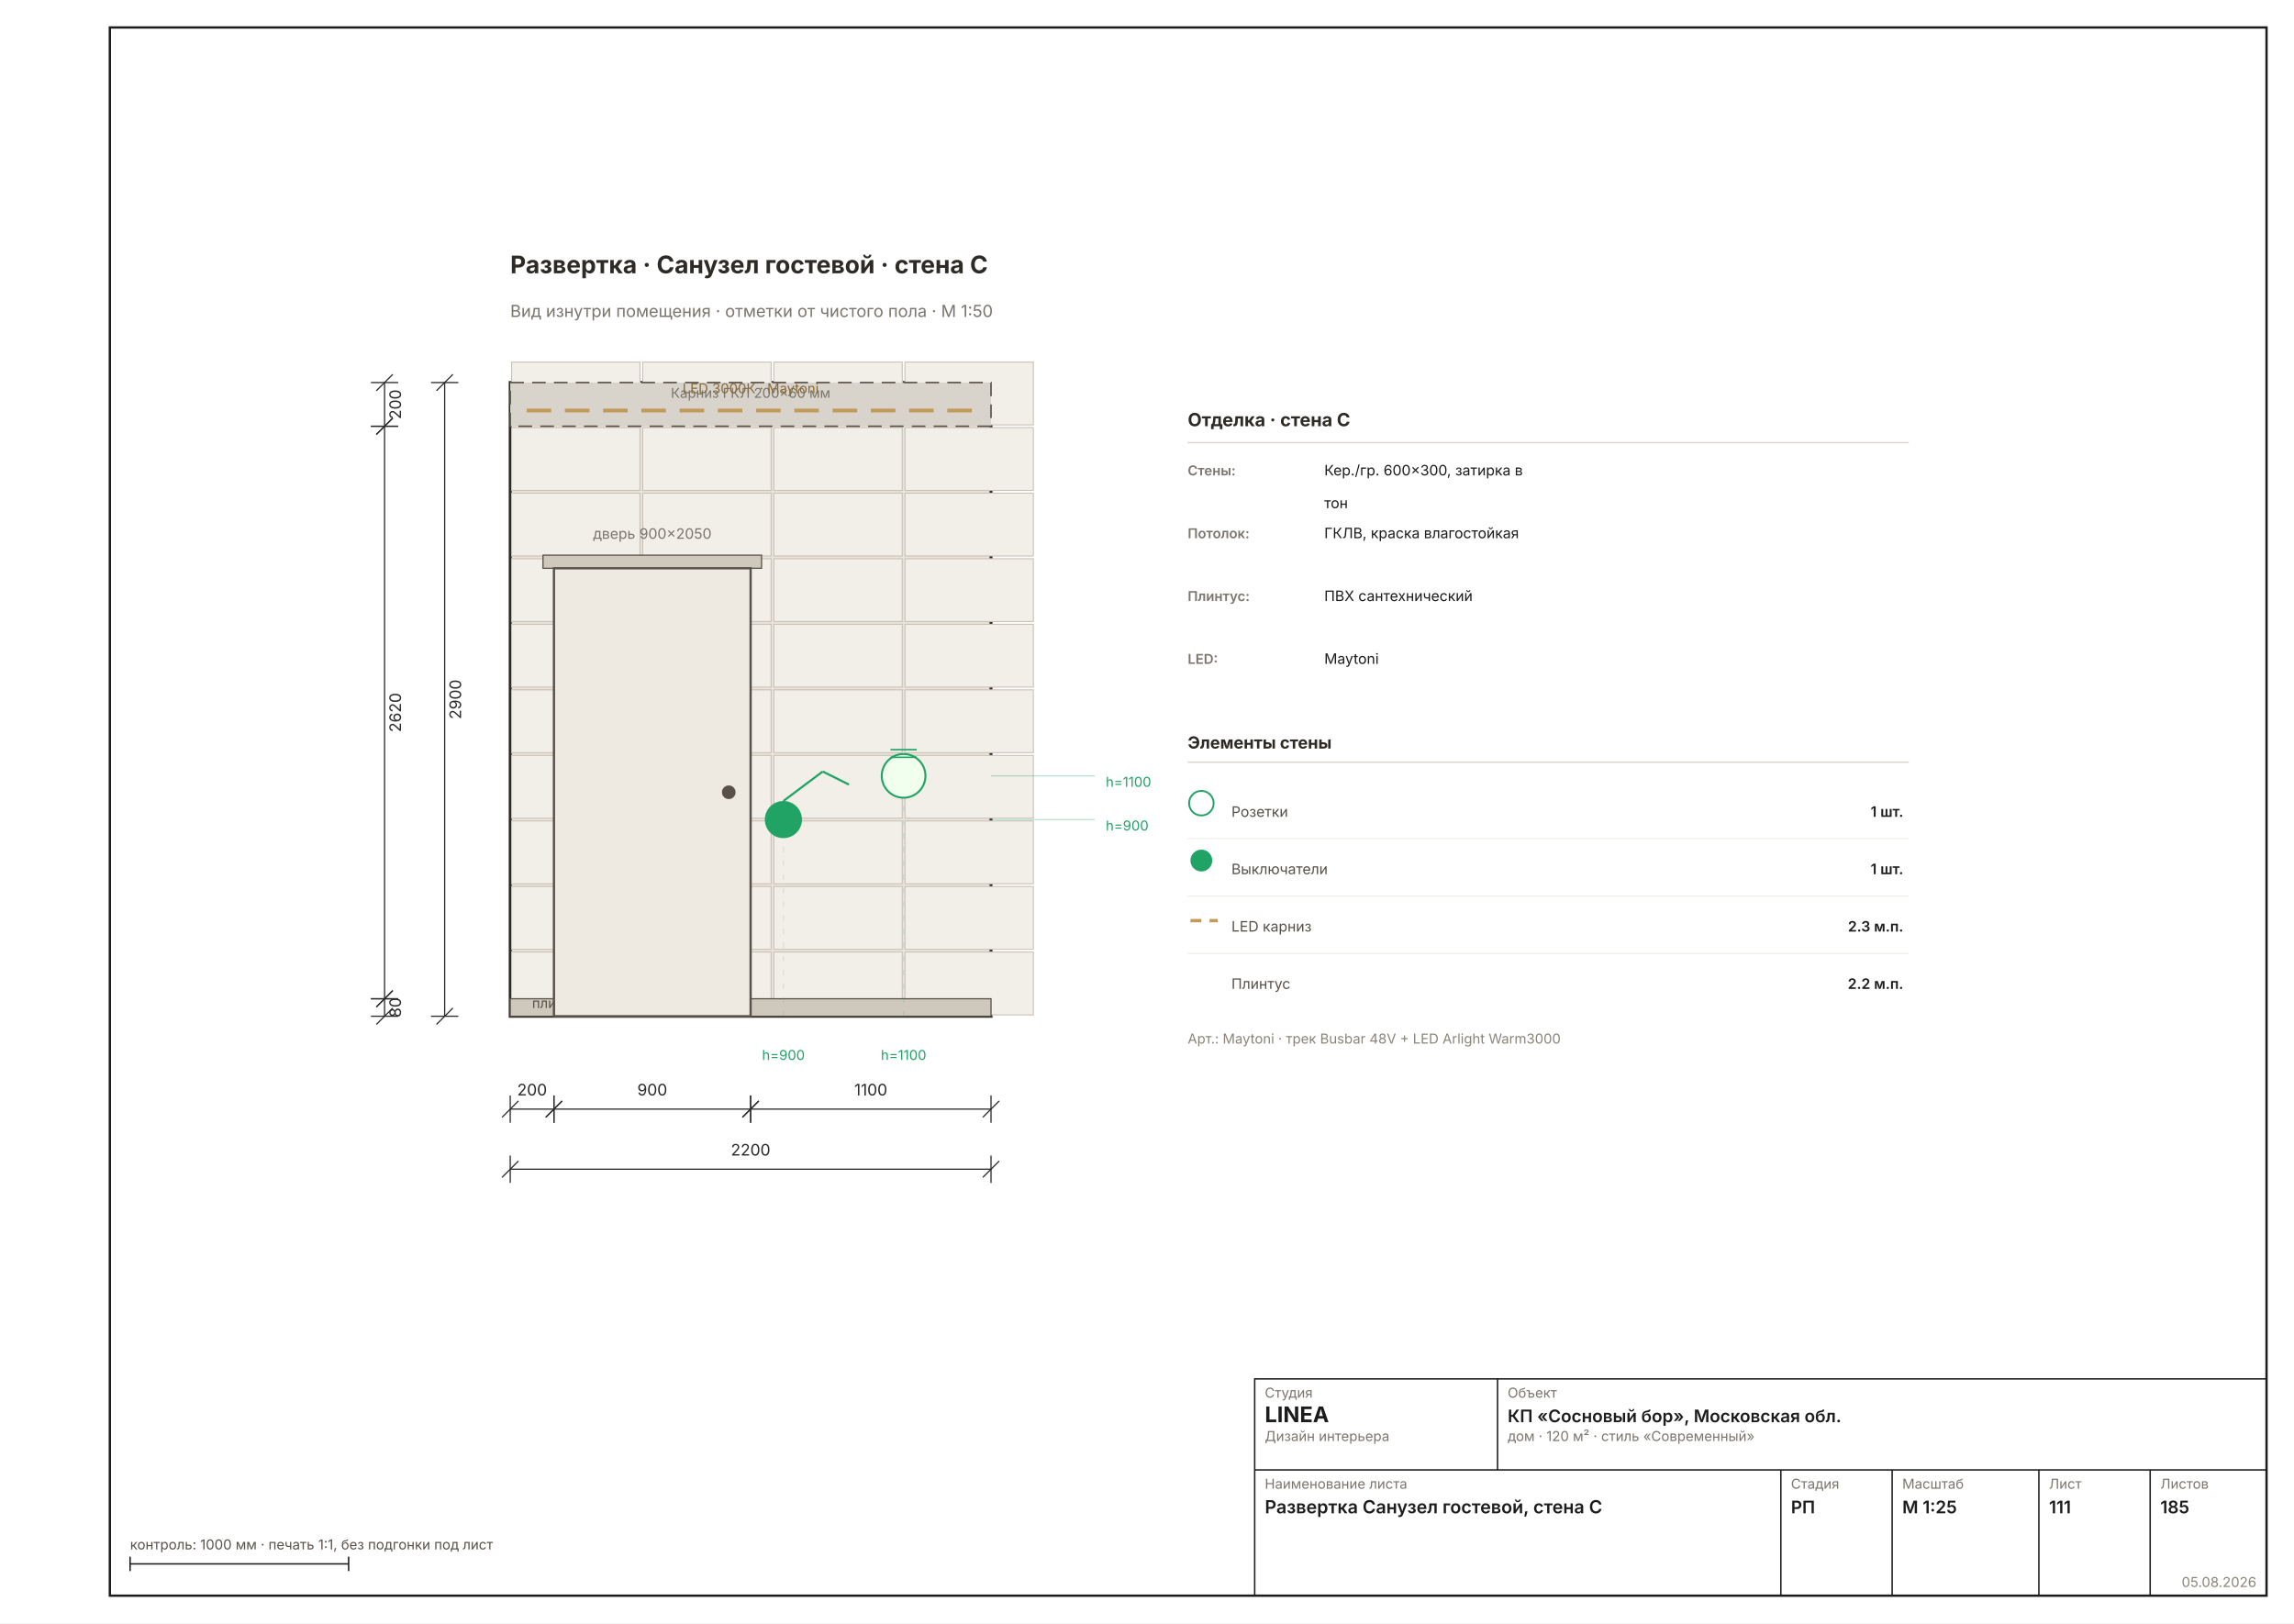
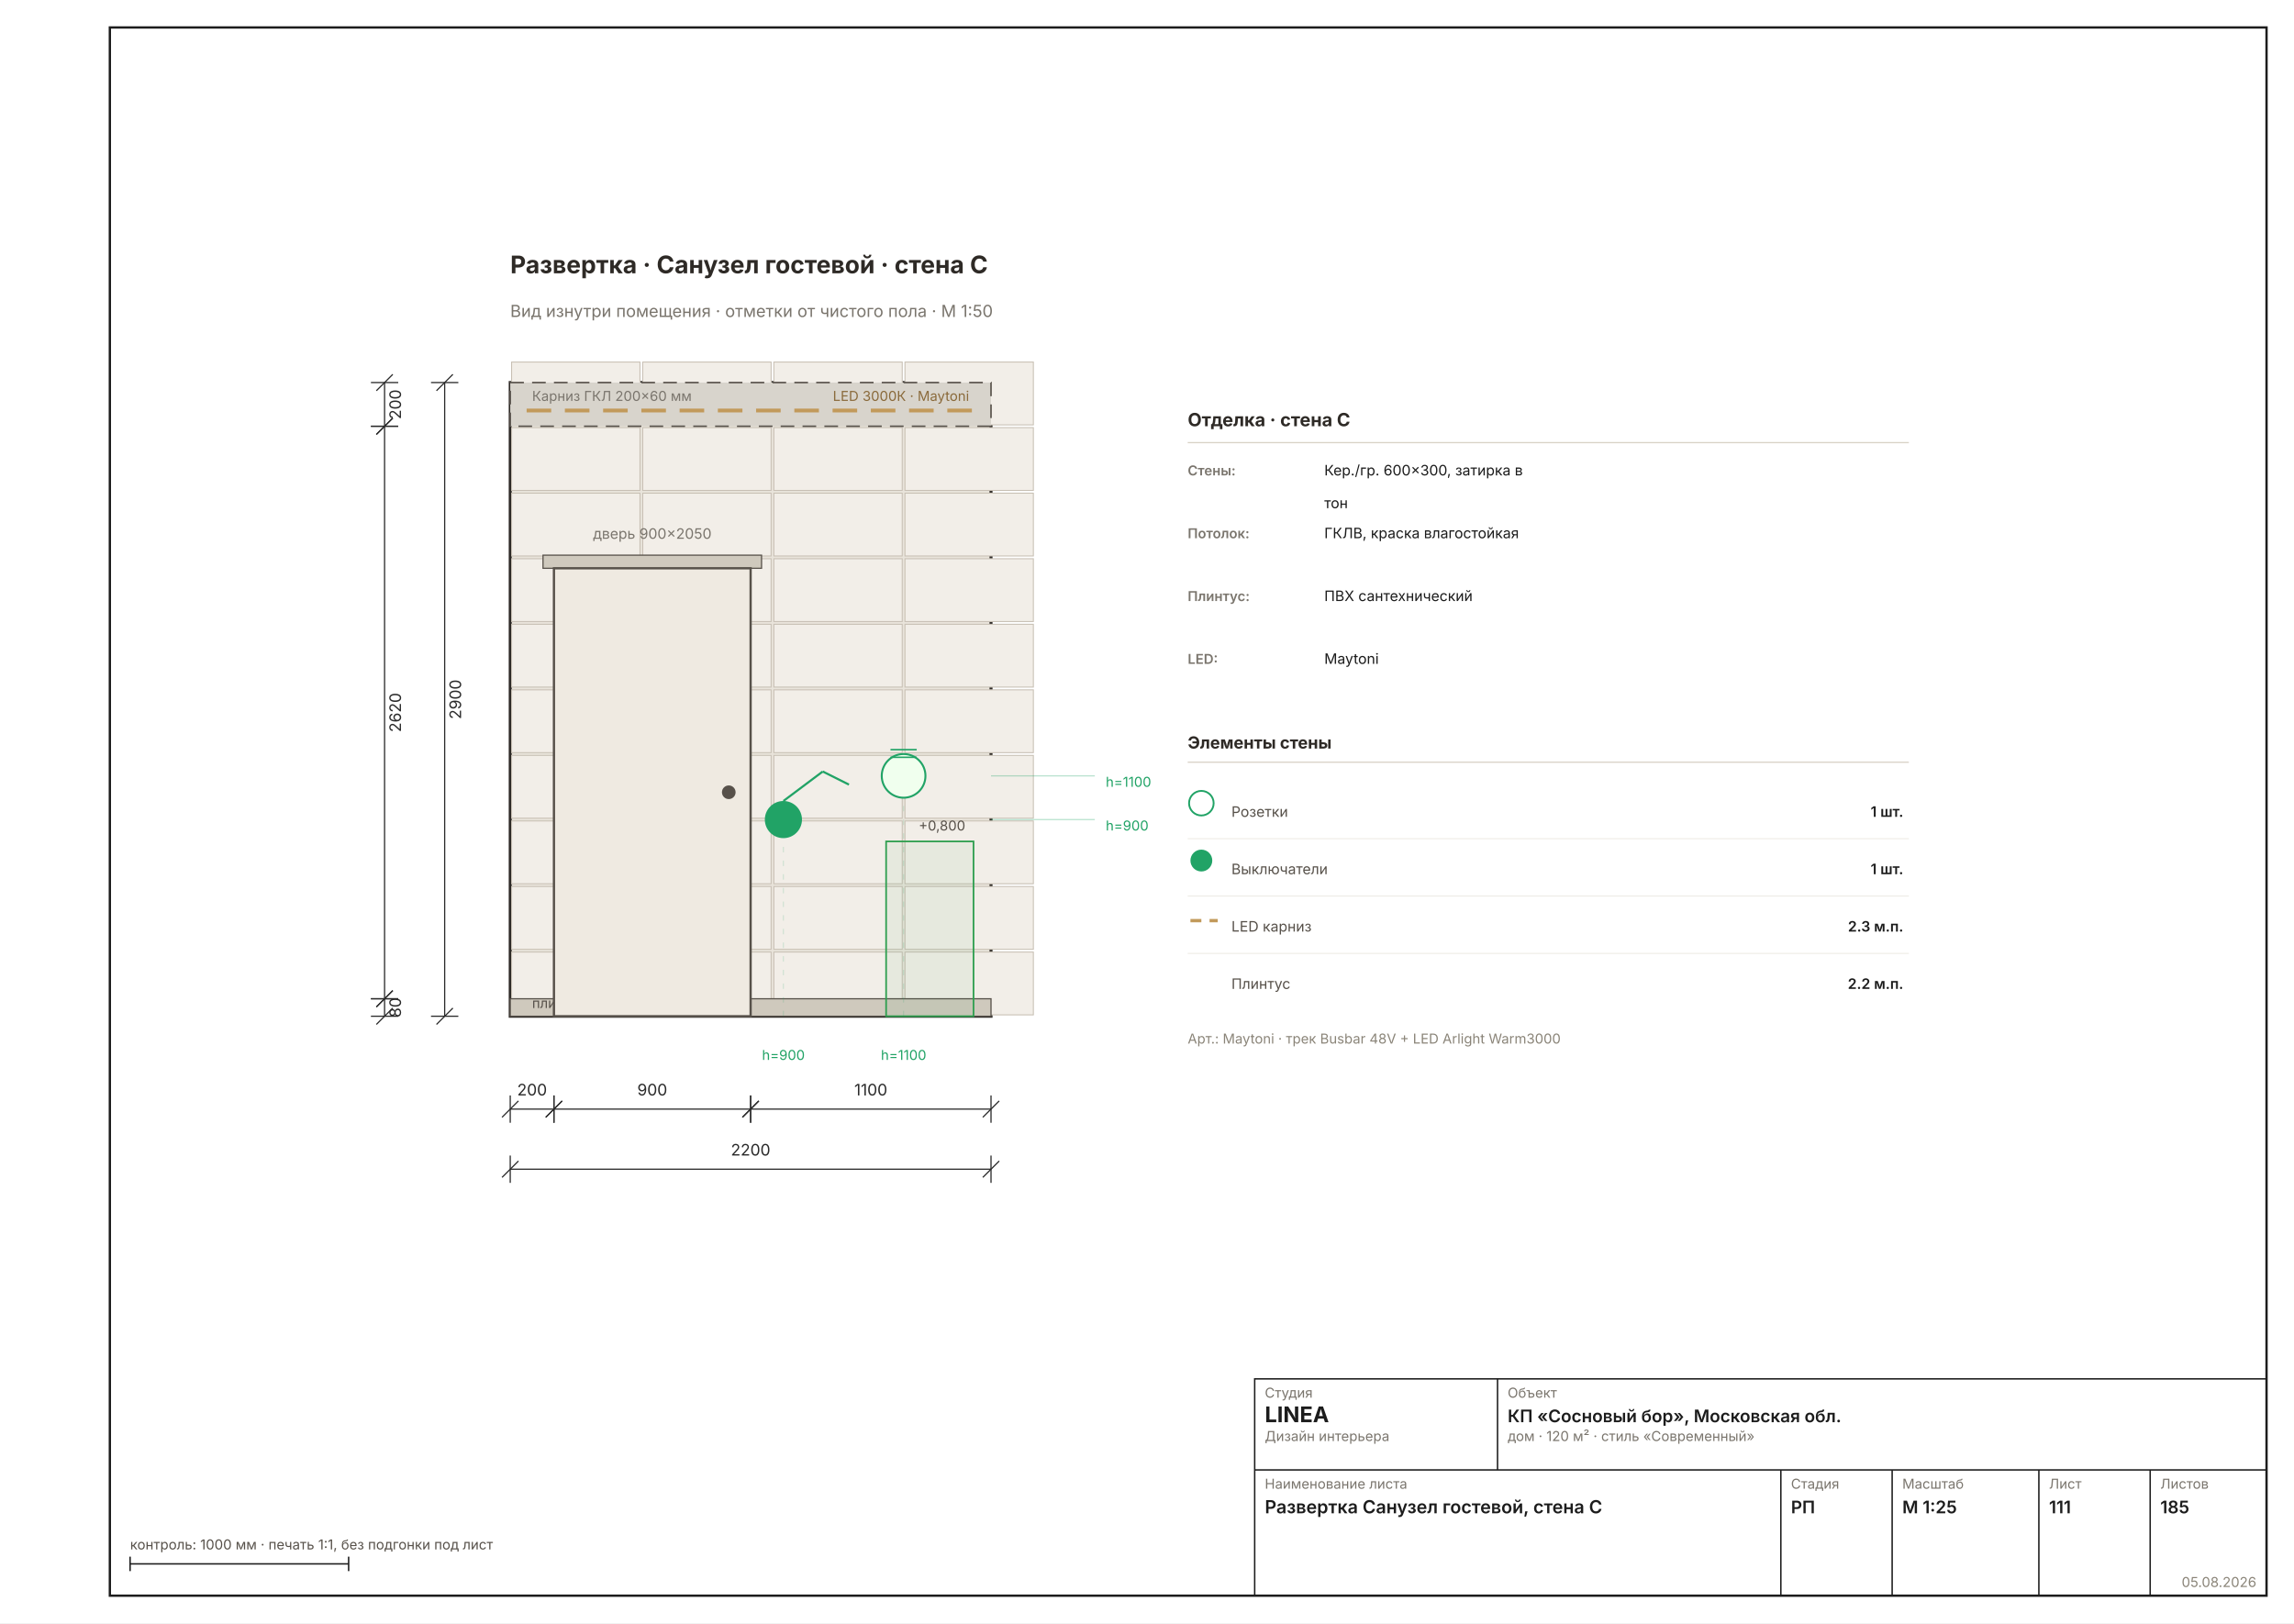
<svg xmlns="http://www.w3.org/2000/svg" width="1587" height="1123" viewBox="0 0 1587 1123" font-family="Inter, &quot;Helvetica Neue&quot;, Arial, sans-serif">
  <rect width="1587" height="1123" fill="#FFFFFF" />
  <rect x="76" y="19" width="1492" height="1085" fill="none" stroke="#1C1C1C" stroke-width="1.6" />
  <g transform="translate(182.9011 94.5869) scale(1.8898)">
    <rect x="90" y="90" width="176" height="232" fill="#E9E4DB" stroke="#2E2A26" stroke-width="1.11" />
    <rect x="90.5" y="298.5" width="47" height="23" fill="#F2EEE8" stroke="#C8C0B4" stroke-width="0.36" />
    <rect x="138.5" y="298.5" width="47" height="23" fill="#F2EEE8" stroke="#C8C0B4" stroke-width="0.36" />
    <rect x="186.5" y="298.5" width="47" height="23" fill="#F2EEE8" stroke="#C8C0B4" stroke-width="0.36" />
    <rect x="234.5" y="298.5" width="47" height="23" fill="#F2EEE8" stroke="#C8C0B4" stroke-width="0.36" />
    <rect x="90.5" y="274.5" width="47" height="23" fill="#F2EEE8" stroke="#C8C0B4" stroke-width="0.36" />
    <rect x="138.5" y="274.5" width="47" height="23" fill="#F2EEE8" stroke="#C8C0B4" stroke-width="0.36" />
    <rect x="186.5" y="274.5" width="47" height="23" fill="#F2EEE8" stroke="#C8C0B4" stroke-width="0.36" />
    <rect x="234.5" y="274.5" width="47" height="23" fill="#F2EEE8" stroke="#C8C0B4" stroke-width="0.36" />
    <rect x="90.5" y="250.5" width="47" height="23" fill="#F2EEE8" stroke="#C8C0B4" stroke-width="0.36" />
    <rect x="138.5" y="250.5" width="47" height="23" fill="#F2EEE8" stroke="#C8C0B4" stroke-width="0.36" />
    <rect x="186.5" y="250.5" width="47" height="23" fill="#F2EEE8" stroke="#C8C0B4" stroke-width="0.36" />
    <rect x="234.5" y="250.5" width="47" height="23" fill="#F2EEE8" stroke="#C8C0B4" stroke-width="0.36" />
    <rect x="90.5" y="226.5" width="47" height="23" fill="#F2EEE8" stroke="#C8C0B4" stroke-width="0.36" />
    <rect x="138.5" y="226.5" width="47" height="23" fill="#F2EEE8" stroke="#C8C0B4" stroke-width="0.36" />
    <rect x="186.5" y="226.5" width="47" height="23" fill="#F2EEE8" stroke="#C8C0B4" stroke-width="0.36" />
    <rect x="234.5" y="226.5" width="47" height="23" fill="#F2EEE8" stroke="#C8C0B4" stroke-width="0.36" />
    <rect x="90.5" y="202.5" width="47" height="23" fill="#F2EEE8" stroke="#C8C0B4" stroke-width="0.36" />
    <rect x="138.5" y="202.5" width="47" height="23" fill="#F2EEE8" stroke="#C8C0B4" stroke-width="0.36" />
    <rect x="186.5" y="202.5" width="47" height="23" fill="#F2EEE8" stroke="#C8C0B4" stroke-width="0.36" />
    <rect x="234.5" y="202.5" width="47" height="23" fill="#F2EEE8" stroke="#C8C0B4" stroke-width="0.36" />
    <rect x="90.5" y="178.5" width="47" height="23" fill="#F2EEE8" stroke="#C8C0B4" stroke-width="0.36" />
    <rect x="138.5" y="178.5" width="47" height="23" fill="#F2EEE8" stroke="#C8C0B4" stroke-width="0.36" />
    <rect x="186.5" y="178.5" width="47" height="23" fill="#F2EEE8" stroke="#C8C0B4" stroke-width="0.36" />
    <rect x="234.5" y="178.5" width="47" height="23" fill="#F2EEE8" stroke="#C8C0B4" stroke-width="0.36" />
    <rect x="90.5" y="154.5" width="47" height="23" fill="#F2EEE8" stroke="#C8C0B4" stroke-width="0.36" />
    <rect x="138.5" y="154.5" width="47" height="23" fill="#F2EEE8" stroke="#C8C0B4" stroke-width="0.36" />
    <rect x="186.5" y="154.5" width="47" height="23" fill="#F2EEE8" stroke="#C8C0B4" stroke-width="0.36" />
    <rect x="234.5" y="154.5" width="47" height="23" fill="#F2EEE8" stroke="#C8C0B4" stroke-width="0.36" />
    <rect x="90.5" y="130.5" width="47" height="23" fill="#F2EEE8" stroke="#C8C0B4" stroke-width="0.36" />
    <rect x="138.5" y="130.5" width="47" height="23" fill="#F2EEE8" stroke="#C8C0B4" stroke-width="0.36" />
    <rect x="186.5" y="130.5" width="47" height="23" fill="#F2EEE8" stroke="#C8C0B4" stroke-width="0.36" />
    <rect x="234.5" y="130.5" width="47" height="23" fill="#F2EEE8" stroke="#C8C0B4" stroke-width="0.36" />
    <rect x="90.5" y="106.5" width="47" height="23" fill="#F2EEE8" stroke="#C8C0B4" stroke-width="0.36" />
    <rect x="138.5" y="106.5" width="47" height="23" fill="#F2EEE8" stroke="#C8C0B4" stroke-width="0.36" />
    <rect x="186.5" y="106.5" width="47" height="23" fill="#F2EEE8" stroke="#C8C0B4" stroke-width="0.36" />
    <rect x="234.5" y="106.5" width="47" height="23" fill="#F2EEE8" stroke="#C8C0B4" stroke-width="0.36" />
    <rect x="90.5" y="82.5" width="47" height="23" fill="#F2EEE8" stroke="#C8C0B4" stroke-width="0.36" />
    <rect x="138.5" y="82.5" width="47" height="23" fill="#F2EEE8" stroke="#C8C0B4" stroke-width="0.36" />
    <rect x="186.5" y="82.5" width="47" height="23" fill="#F2EEE8" stroke="#C8C0B4" stroke-width="0.36" />
    <rect x="234.5" y="82.5" width="47" height="23" fill="#F2EEE8" stroke="#C8C0B4" stroke-width="0.36" />
    <rect x="90" y="90" width="176" height="16" fill="#D8D4CC" stroke="#57514A" stroke-width="0.56" stroke-dasharray="5 3" />
    <line x1="96" y1="100.24" x2="260" y2="100.24" stroke="#C29A5B" stroke-width="1.39" stroke-dasharray="9 5" />
-     <text x="178" y="95.6" font-size="5.00" fill="#7A756D" text-anchor="middle">Карниз ГКЛ 200×60 мм</text>
-     <text x="178" y="93.92" font-size="5.00" fill="#8A6A3B" text-anchor="middle">LED 3000К · Maytoni</text>
+     <text x="98" y="96.72" font-size="5.00" fill="#7A756D">Карниз ГКЛ 200×60 мм</text>
+     <text x="258" y="96.72" font-size="5.00" fill="#8A6A3B" text-anchor="end">LED 3000К · Maytoni</text>
    <rect x="90" y="315.6" width="176" height="6.4" fill="#CFC9BD" stroke="#57514A" stroke-width="0.44" />
    <text x="98" y="319" font-size="5.00" fill="#57514A">плинтус МДФ 100 мм</text>
+     <rect x="227.6" y="258" width="32" height="64" fill="#2E9E4F0F" stroke="#2E9E4F" stroke-width="0.61" />
    <rect x="102" y="153.2" width="80" height="4.8" fill="#CFC9BD" stroke="#57514A" stroke-width="0.44" />
    <rect x="106" y="158" width="72" height="164" fill="#EFEAE1" stroke="#57514A" stroke-width="0.83" />
    <circle cx="170" cy="240" r="2.5" fill="#57514A" />
    <text x="142" y="147.2" font-size="5.28" fill="#7A756D" text-anchor="middle">дверь 900×2050</text>
+     <text x="256.6" y="254" font-size="5.00" fill="#57514A" text-anchor="end">+0,800</text>
    <circle cx="190" cy="250" r="6.8" fill="#21A366" />
    <line x1="190" y1="243.2" x2="204.4" y2="232.4" stroke="#21A366" stroke-width="0.78" />
    <line x1="204.4" y1="232.4" x2="214" y2="237.2" stroke="#21A366" stroke-width="0.78" />
    <line x1="190" y1="322" x2="190" y2="259" stroke="#21A36630" stroke-width="0.36" stroke-dasharray="2 3" />
-     <text x="190" y="338" font-size="5.00" fill="#21A366" text-anchor="middle">h=900</text>
    <circle cx="234" cy="234" r="8" fill="#F0FFEE" stroke="#21A366" stroke-width="0.72" />
    <line x1="229.2" y1="227.2" x2="238.8" y2="227.2" stroke="#21A366" stroke-width="0.56" />
    <line x1="229.2" y1="224.4" x2="238.8" y2="224.4" stroke="#21A366" stroke-width="0.56" />
    <line x1="234" y1="322" x2="234" y2="243" stroke="#21A36630" stroke-width="0.36" stroke-dasharray="2 3" />
+     <text x="190" y="338" font-size="5.00" fill="#21A366" text-anchor="middle">h=900</text>
    <text x="234" y="338" font-size="5.00" fill="#21A366" text-anchor="middle">h=1100</text>
    <line x1="266" y1="250" x2="304" y2="250" stroke="#21A36650" stroke-width="0.44" />
    <text x="308" y="254" font-size="5.00" fill="#21A366">h=900</text>
    <line x1="266" y1="234" x2="304" y2="234" stroke="#21A36650" stroke-width="0.44" />
    <text x="308" y="238" font-size="5.00" fill="#21A366">h=1100</text>
    <g stroke="#2A2A2A" stroke-width="0.44" fill="none">
      <line x1="90" y1="356" x2="106" y2="356" />
      <line x1="90" y1="351" x2="90" y2="361" />
      <line x1="106" y1="351" x2="106" y2="361" />
      <line x1="87" y1="359" x2="93" y2="353" />
      <line x1="103" y1="359" x2="109" y2="353" />
    </g>
    <text x="98" y="351" font-size="5.83" fill="#2A2A2A" text-anchor="middle">200</text>
    <g stroke="#2A2A2A" stroke-width="0.44" fill="none">
      <line x1="106" y1="356" x2="178" y2="356" />
      <line x1="106" y1="351" x2="106" y2="361" />
      <line x1="178" y1="351" x2="178" y2="361" />
      <line x1="103" y1="359" x2="109" y2="353" />
      <line x1="175" y1="359" x2="181" y2="353" />
    </g>
    <text x="142" y="351" font-size="5.83" fill="#2A2A2A" text-anchor="middle">900</text>
    <g stroke="#2A2A2A" stroke-width="0.44" fill="none">
      <line x1="178" y1="356" x2="266" y2="356" />
      <line x1="178" y1="351" x2="178" y2="361" />
      <line x1="266" y1="351" x2="266" y2="361" />
      <line x1="175" y1="359" x2="181" y2="353" />
      <line x1="263" y1="359" x2="269" y2="353" />
    </g>
    <text x="222" y="351" font-size="5.83" fill="#2A2A2A" text-anchor="middle">1100</text>
    <g stroke="#2A2A2A" stroke-width="0.44" fill="none">
      <line x1="90" y1="378" x2="266" y2="378" />
      <line x1="90" y1="373" x2="90" y2="383" />
      <line x1="266" y1="373" x2="266" y2="383" />
      <line x1="87" y1="381" x2="93" y2="375" />
      <line x1="263" y1="381" x2="269" y2="375" />
    </g>
    <text x="178" y="373" font-size="5.83" fill="#2A2A2A" text-anchor="middle">2200</text>
    <g stroke="#2A2A2A" stroke-width="0.44" fill="none">
      <line x1="44" y1="90" x2="44" y2="106" />
      <line x1="39" y1="90" x2="49" y2="90" />
      <line x1="39" y1="106" x2="49" y2="106" />
      <line x1="41" y1="93" x2="47" y2="87" />
      <line x1="41" y1="109" x2="47" y2="103" />
    </g>
    <text x="50" y="98" font-size="5.83" fill="#2A2A2A" transform="rotate(-90 50 98)" text-anchor="middle">200</text>
    <g stroke="#2A2A2A" stroke-width="0.44" fill="none">
      <line x1="44" y1="106" x2="44" y2="315.6" />
      <line x1="39" y1="106" x2="49" y2="106" />
      <line x1="39" y1="315.6" x2="49" y2="315.6" />
      <line x1="41" y1="109" x2="47" y2="103" />
      <line x1="41" y1="318.6" x2="47" y2="312.6" />
    </g>
    <text x="50" y="210.8" font-size="5.83" fill="#2A2A2A" transform="rotate(-90 50 210.8)" text-anchor="middle">2620</text>
    <g stroke="#2A2A2A" stroke-width="0.44" fill="none">
      <line x1="44" y1="315.6" x2="44" y2="322" />
      <line x1="39" y1="315.6" x2="49" y2="315.6" />
      <line x1="39" y1="322" x2="49" y2="322" />
      <line x1="41" y1="318.6" x2="47" y2="312.6" />
      <line x1="41" y1="325" x2="47" y2="319" />
    </g>
    <text x="50" y="318.8" font-size="5.83" fill="#2A2A2A" transform="rotate(-90 50 318.8)" text-anchor="middle">80</text>
    <g stroke="#2A2A2A" stroke-width="0.44" fill="none">
      <line x1="66" y1="90" x2="66" y2="322" />
      <line x1="61" y1="90" x2="71" y2="90" />
      <line x1="61" y1="322" x2="71" y2="322" />
      <line x1="63" y1="93" x2="69" y2="87" />
      <line x1="63" y1="325" x2="69" y2="319" />
    </g>
    <text x="72" y="206" font-size="5.83" fill="#2A2A2A" transform="rotate(-90 72 206)" text-anchor="middle">2900</text>
    <text x="338" y="106" font-size="6.67" font-weight="700" fill="#2E2A26">Отделка · стена C</text>
    <line x1="338" y1="112" x2="602" y2="112" stroke="#D8D2C6" stroke-width="0.44" />
    <text x="338" y="124" font-size="5.00" font-weight="600" fill="#7A756D">Стены:</text>
    <text x="388" y="124" font-size="5.28" fill="#1C1C1C">Кер./гр. 600×300, затирка в</text>
    <text x="388" y="136" font-size="5.28" fill="#1C1C1C">тон</text>
    <text x="338" y="147" font-size="5.00" font-weight="600" fill="#7A756D">Потолок:</text>
    <text x="388" y="147" font-size="5.28" fill="#1C1C1C">ГКЛВ, краска влагостойкая</text>
    <text x="338" y="170" font-size="5.00" font-weight="600" fill="#7A756D">Плинтус:</text>
    <text x="388" y="170" font-size="5.28" fill="#1C1C1C">ПВХ сантехнический</text>
    <text x="338" y="193" font-size="5.00" font-weight="600" fill="#7A756D">LED:</text>
    <text x="388" y="193" font-size="5.28" fill="#1C1C1C">Maytoni</text>
    <text x="338" y="224" font-size="6.11" font-weight="700" fill="#2E2A26">Элементы стены</text>
    <line x1="338" y1="229" x2="602" y2="229" stroke="#D8D2C6" stroke-width="0.44" />
    <circle cx="343" cy="244" r="4.5" fill="none" stroke="#21A366" stroke-width="0.67" />
    <text x="354" y="249" font-size="5.28" fill="#57514A">Розетки</text>
    <text x="600" y="249" font-size="5.28" font-weight="600" fill="#1C1C1C" text-anchor="end">1 шт.</text>
    <line x1="338" y1="257" x2="602" y2="257" stroke="#EDEBE4" stroke-width="0.36" />
    <circle cx="343" cy="265" r="4" fill="#21A366" />
    <text x="354" y="270" font-size="5.28" fill="#57514A">Выключатели</text>
    <text x="600" y="270" font-size="5.28" font-weight="600" fill="#1C1C1C" text-anchor="end">1 шт.</text>
    <line x1="338" y1="278" x2="602" y2="278" stroke="#EDEBE4" stroke-width="0.36" />
    <line x1="339" y1="287" x2="349" y2="287" stroke="#C29A5B" stroke-width="1.22" stroke-dasharray="4 3" />
    <text x="354" y="291" font-size="5.28" fill="#57514A">LED карниз</text>
    <text x="600" y="291" font-size="5.28" font-weight="600" fill="#1C1C1C" text-anchor="end">2.3 м.п.</text>
    <line x1="338" y1="299" x2="602" y2="299" stroke="#EDEBE4" stroke-width="0.36" />
    <text x="354" y="312" font-size="5.28" fill="#57514A">Плинтус</text>
    <text x="600" y="312" font-size="5.28" font-weight="600" fill="#1C1C1C" text-anchor="end">2.2 м.п.</text>
    <text x="338" y="332" font-size="5.00" fill="#8A8478">Арт.: Maytoni · трек Busbar 48V + LED Arlight Warm3000</text>
    <text x="90" y="50" font-size="8.89" font-weight="700" fill="#2E2A26">Развертка · Санузел гостевой · стена C</text>
    <text x="90" y="66" font-size="6.11" fill="#7A756D">Вид изнутри помещения · отметки от чистого пола · М 1:50</text>
  </g>
  <g stroke="#1C1C1C" stroke-width="1" fill="none">
    <rect x="868" y="954" width="700" height="150" />
    <line x1="868" y1="1017" x2="1568" y2="1017" />
    <line x1="1036" y1="954" x2="1036" y2="1017" />
    <line x1="1232" y1="1017" x2="1232" y2="1104" />
    <line x1="1309" y1="1017" x2="1309" y2="1104" />
    <line x1="1410.5" y1="1017" x2="1410.5" y2="1104" />
    <line x1="1487.5" y1="1017" x2="1487.5" y2="1104" />
  </g>
  <text x="875" y="967" font-size="9.5" fill="#7A756D">Студия</text>
  <text x="875" y="984" font-size="15" font-weight="700" fill="#1C1C1C">LINEA</text>
  <text x="875" y="997" font-size="9.5" fill="#7A756D">Дизайн интерьера</text>
  <text x="1043" y="967" font-size="9.5" fill="#7A756D">Объект</text>
  <text x="1043" y="984" font-size="12" font-weight="600" fill="#1C1C1C">КП «Сосновый бор», Московская обл.</text>
  <text x="1043" y="997" font-size="9.5" fill="#7A756D">дом · 120 м² · стиль «Современный»</text>
  <text x="875" y="1030" font-size="9.5" fill="#7A756D">Наименование листа</text>
  <text x="875" y="1047" font-size="12.5" font-weight="600" fill="#1C1C1C">Развертка Санузел гостевой, стена C</text>
  <text x="1239" y="1030" font-size="9.5" fill="#7A756D">Стадия</text>
  <text x="1239" y="1047" font-size="12" font-weight="600" fill="#1C1C1C">РП</text>
  <text x="1316" y="1030" font-size="9.5" fill="#7A756D">Масштаб</text>
  <text x="1316" y="1047" font-size="12" font-weight="600" fill="#1C1C1C">М 1:25</text>
  <text x="1417.5" y="1030" font-size="9.5" fill="#7A756D">Лист</text>
  <text x="1417.5" y="1047" font-size="12" font-weight="600" fill="#1C1C1C">111</text>
  <text x="1494.5" y="1030" font-size="9.5" fill="#7A756D">Листов</text>
  <text x="1494.5" y="1047" font-size="12" font-weight="600" fill="#1C1C1C">185</text>
  <text x="1561" y="1098" font-size="9.5" fill="#8A8478" text-anchor="end">05.08.2026</text>
  <g stroke="#1C1C1C" stroke-width="1">
    <line x1="90" y1="1082" x2="241.184" y2="1082" />
    <line x1="90" y1="1077" x2="90" y2="1087" />
    <line x1="241.184" y1="1077" x2="241.184" y2="1087" />
  </g>
  <text x="90" y="1072" font-size="9.5" fill="#57514A">контроль: 1000 мм · печать 1:1, без подгонки под лист</text>
</svg>
